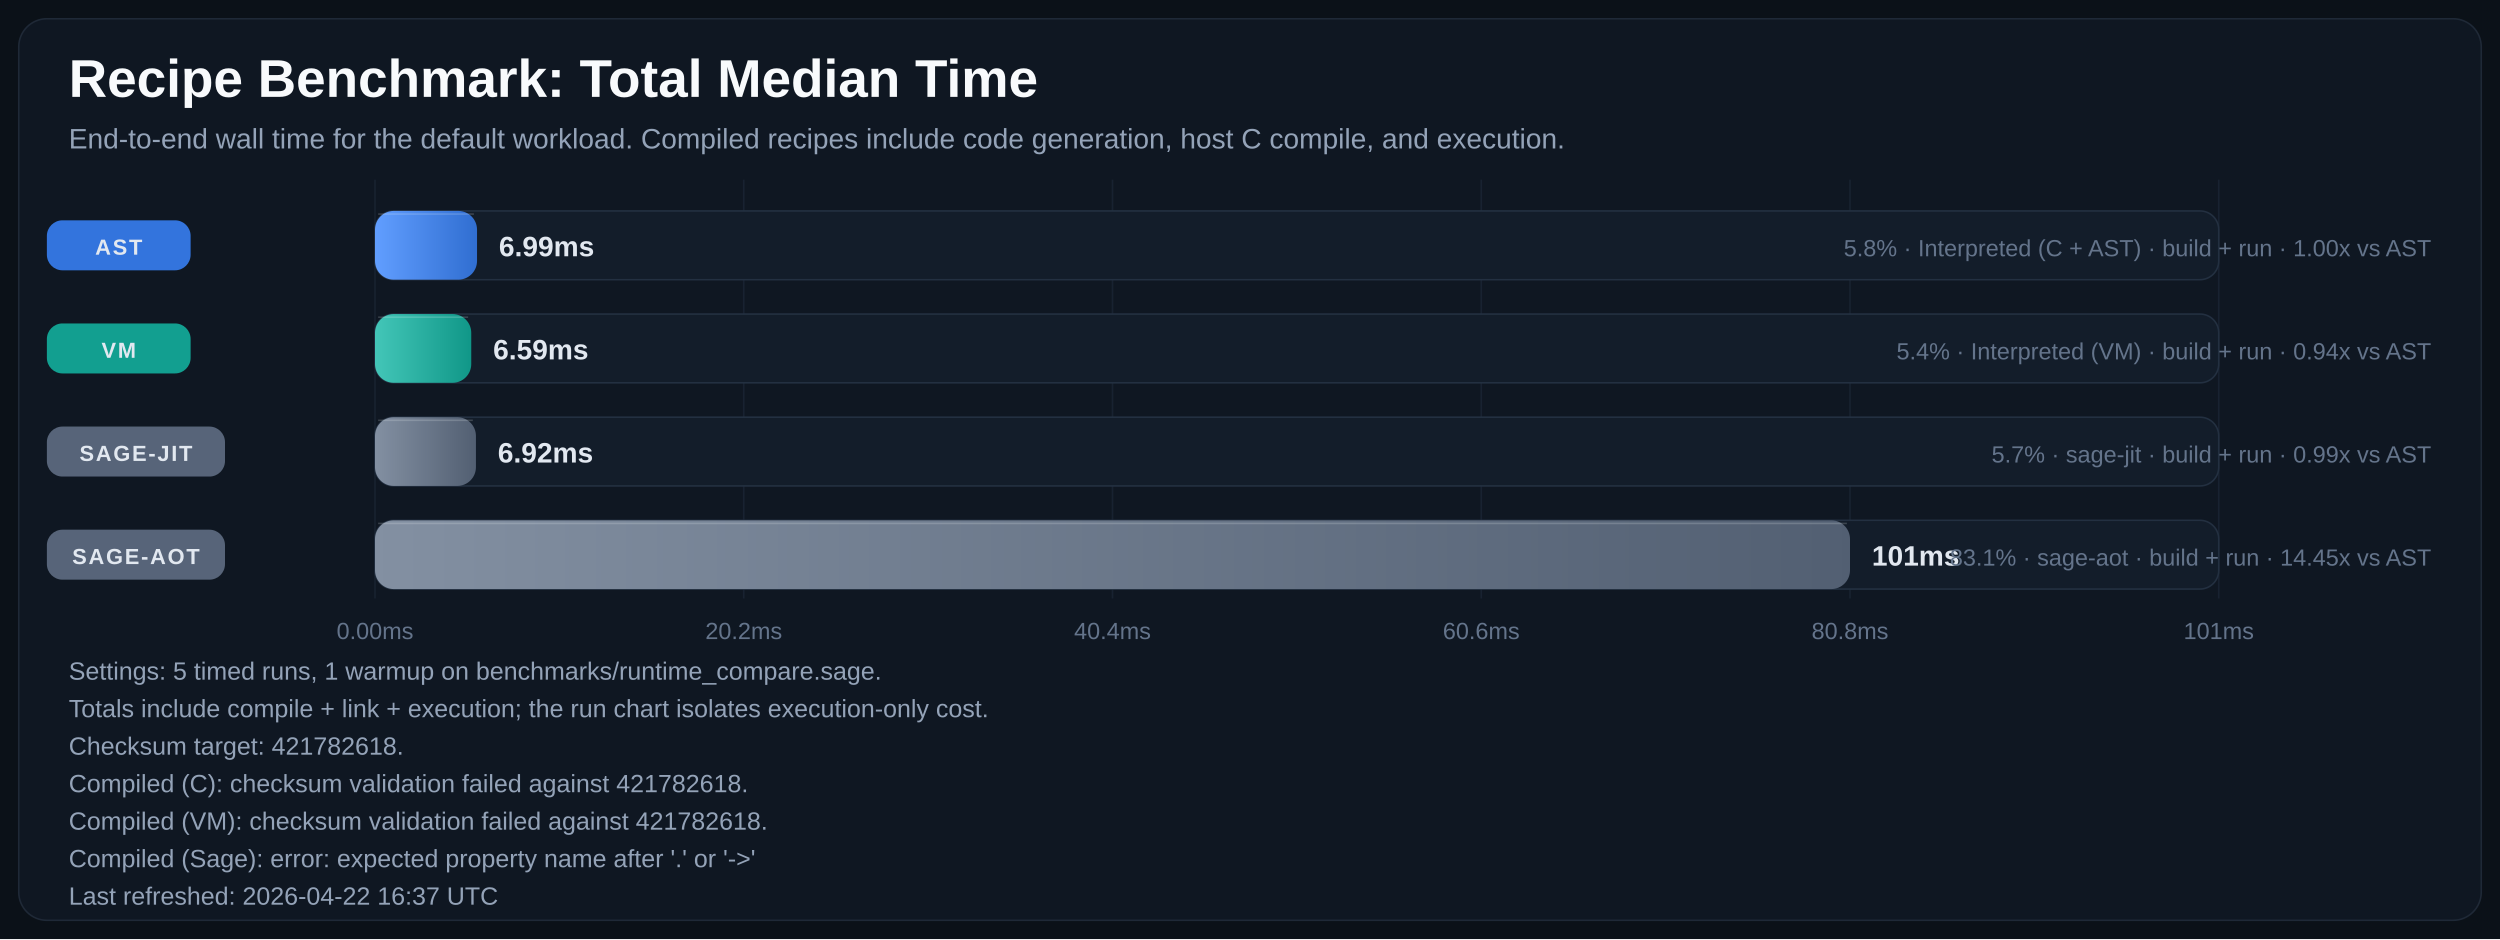
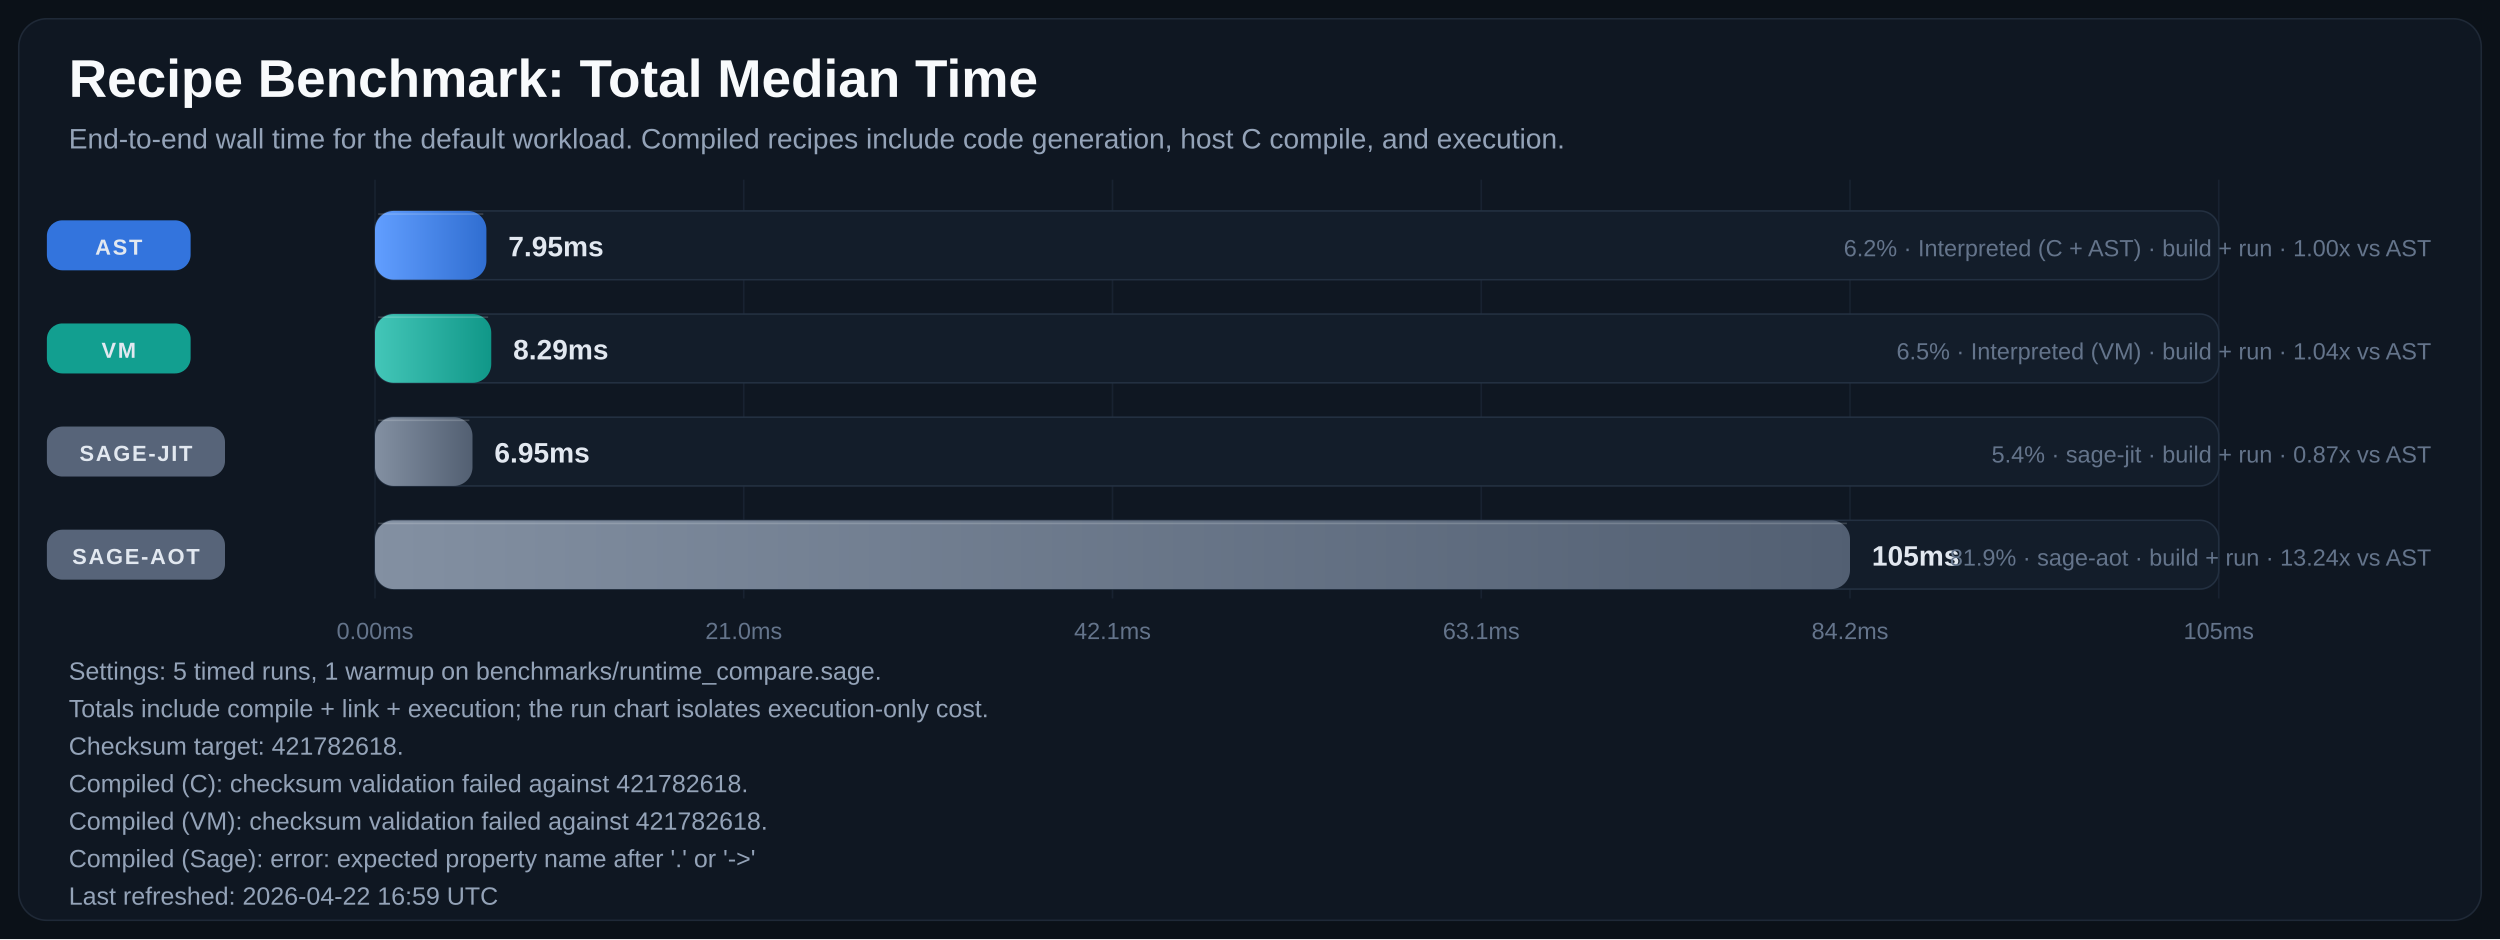
<svg xmlns="http://www.w3.org/2000/svg" width="1600" height="601" viewBox="0 0 1600 601" role="img" aria-labelledby="title desc">
  <defs>
    <linearGradient id="bar-gradient-0" x1="0%" y1="0%" x2="100%" y2="0%">
      <stop offset="0%" stop-color="#619EFF" />
      <stop offset="100%" stop-color="#306ED1" />
    </linearGradient>
    <linearGradient id="bar-gradient-1" x1="0%" y1="0%" x2="100%" y2="0%">
      <stop offset="0%" stop-color="#43C6B8" />
      <stop offset="100%" stop-color="#109788" />
    </linearGradient>
    <linearGradient id="bar-gradient-2" x1="0%" y1="0%" x2="100%" y2="0%">
      <stop offset="0%" stop-color="#8390A2" />
      <stop offset="100%" stop-color="#525F72" />
    </linearGradient>
    <linearGradient id="bar-gradient-3" x1="0%" y1="0%" x2="100%" y2="0%">
      <stop offset="0%" stop-color="#8390A2" />
      <stop offset="100%" stop-color="#525F72" />
    </linearGradient>
  </defs>
  <rect width="100%" height="100%" fill="#0B1118" />
  <rect x="12" y="12" width="1576" height="577" rx="18" fill="#0F1722" stroke="#1F2937" />
  <text x="44" y="62" fill="#F8FAFC" font-size="34" font-family="Segoe UI, Arial, sans-serif" font-weight="700">Recipe Benchmark: Total Median Time</text>
  <text x="44" y="95" fill="#94A3B8" font-size="18" font-family="Segoe UI, Arial, sans-serif">End-to-end wall time for the default workload. Compiled recipes include code generation, host C compile, and execution.</text>
  <line x1="240.0" y1="115" x2="240.0" y2="383" stroke="#182231" stroke-width="1" />
  <text x="240.0" y="409" text-anchor="middle" fill="#64748B" font-size="15" font-family="Segoe UI, Arial, sans-serif">0.00ms</text>
  <line x1="476.0" y1="115" x2="476.0" y2="383" stroke="#182231" stroke-width="1" />
-   <text x="476.0" y="409" text-anchor="middle" fill="#64748B" font-size="15" font-family="Segoe UI, Arial, sans-serif">20.2ms</text>
+   <text x="476.0" y="409" text-anchor="middle" fill="#64748B" font-size="15" font-family="Segoe UI, Arial, sans-serif">21.0ms</text>
  <line x1="712.0" y1="115" x2="712.0" y2="383" stroke="#182231" stroke-width="1" />
-   <text x="712.0" y="409" text-anchor="middle" fill="#64748B" font-size="15" font-family="Segoe UI, Arial, sans-serif">40.4ms</text>
+   <text x="712.0" y="409" text-anchor="middle" fill="#64748B" font-size="15" font-family="Segoe UI, Arial, sans-serif">42.1ms</text>
  <line x1="948.0" y1="115" x2="948.0" y2="383" stroke="#182231" stroke-width="1" />
-   <text x="948.0" y="409" text-anchor="middle" fill="#64748B" font-size="15" font-family="Segoe UI, Arial, sans-serif">60.6ms</text>
+   <text x="948.0" y="409" text-anchor="middle" fill="#64748B" font-size="15" font-family="Segoe UI, Arial, sans-serif">63.1ms</text>
  <line x1="1184.0" y1="115" x2="1184.0" y2="383" stroke="#182231" stroke-width="1" />
-   <text x="1184.0" y="409" text-anchor="middle" fill="#64748B" font-size="15" font-family="Segoe UI, Arial, sans-serif">80.8ms</text>
+   <text x="1184.0" y="409" text-anchor="middle" fill="#64748B" font-size="15" font-family="Segoe UI, Arial, sans-serif">84.2ms</text>
  <line x1="1420.0" y1="115" x2="1420.0" y2="383" stroke="#182231" stroke-width="1" />
-   <text x="1420.0" y="409" text-anchor="middle" fill="#64748B" font-size="15" font-family="Segoe UI, Arial, sans-serif">101ms</text>
+   <text x="1420.0" y="409" text-anchor="middle" fill="#64748B" font-size="15" font-family="Segoe UI, Arial, sans-serif">105ms</text>
  <rect x="30" y="141.0" width="92" height="32" rx="10" fill="#3479E6" opacity="0.95" />
  <text x="76.0" y="163.0" text-anchor="middle" fill="#E2E8F0" font-size="14" font-family="Segoe UI, Arial, sans-serif" font-weight="700" letter-spacing="1.1">AST</text>
  <rect x="240" y="135" width="1180" height="44" rx="12" fill="#131D2A" stroke="#233041" />
-   <rect x="240" y="135" width="65.3" height="44" rx="12" fill="url(#bar-gradient-0)" />
-   <line x1="242.0" y1="137.0" x2="303.3" y2="137.0" stroke="#F8FAFC" stroke-opacity="0.18" />
-   <text x="319.3" y="164.0" text-anchor="start" fill="#E2E8F0" font-size="18" font-family="Segoe UI, Arial, sans-serif" font-weight="700">6.99ms</text>
-   <text x="1556" y="164.0" text-anchor="end" fill="#64748B" font-size="15" font-family="Segoe UI, Arial, sans-serif">5.8% · Interpreted (C + AST) · build + run · 1.00x vs AST</text>
+   <rect x="240" y="135" width="71.3" height="44" rx="12" fill="url(#bar-gradient-0)" />
+   <line x1="242.0" y1="137.0" x2="309.3" y2="137.0" stroke="#F8FAFC" stroke-opacity="0.18" />
+   <text x="325.3" y="164.0" text-anchor="start" fill="#E2E8F0" font-size="18" font-family="Segoe UI, Arial, sans-serif" font-weight="700">7.95ms</text>
+   <text x="1556" y="164.0" text-anchor="end" fill="#64748B" font-size="15" font-family="Segoe UI, Arial, sans-serif">6.2% · Interpreted (C + AST) · build + run · 1.00x vs AST</text>
  <rect x="30" y="207.0" width="92" height="32" rx="10" fill="#12A695" opacity="0.95" />
  <text x="76.0" y="229.0" text-anchor="middle" fill="#E2E8F0" font-size="14" font-family="Segoe UI, Arial, sans-serif" font-weight="700" letter-spacing="1.1">VM</text>
  <rect x="240" y="201" width="1180" height="44" rx="12" fill="#131D2A" stroke="#233041" />
-   <rect x="240" y="201" width="61.6" height="44" rx="12" fill="url(#bar-gradient-1)" />
-   <line x1="242.0" y1="203.0" x2="299.6" y2="203.0" stroke="#F8FAFC" stroke-opacity="0.18" />
-   <text x="315.6" y="230.0" text-anchor="start" fill="#E2E8F0" font-size="18" font-family="Segoe UI, Arial, sans-serif" font-weight="700">6.59ms</text>
-   <text x="1556" y="230.0" text-anchor="end" fill="#64748B" font-size="15" font-family="Segoe UI, Arial, sans-serif">5.4% · Interpreted (VM) · build + run · 0.94x vs AST</text>
+   <rect x="240" y="201" width="74.4" height="44" rx="12" fill="url(#bar-gradient-1)" />
+   <line x1="242.0" y1="203.0" x2="312.4" y2="203.0" stroke="#F8FAFC" stroke-opacity="0.18" />
+   <text x="328.4" y="230.0" text-anchor="start" fill="#E2E8F0" font-size="18" font-family="Segoe UI, Arial, sans-serif" font-weight="700">8.29ms</text>
+   <text x="1556" y="230.0" text-anchor="end" fill="#64748B" font-size="15" font-family="Segoe UI, Arial, sans-serif">6.5% · Interpreted (VM) · build + run · 1.04x vs AST</text>
  <rect x="30" y="273.0" width="114" height="32" rx="10" fill="#5A687D" opacity="0.95" />
  <text x="87.0" y="295.0" text-anchor="middle" fill="#E2E8F0" font-size="14" font-family="Segoe UI, Arial, sans-serif" font-weight="700" letter-spacing="1.1">SAGE-JIT</text>
  <rect x="240" y="267" width="1180" height="44" rx="12" fill="#131D2A" stroke="#233041" />
-   <rect x="240" y="267" width="64.6" height="44" rx="12" fill="url(#bar-gradient-2)" />
-   <line x1="242.0" y1="269.0" x2="302.6" y2="269.0" stroke="#F8FAFC" stroke-opacity="0.18" />
-   <text x="318.6" y="296.0" text-anchor="start" fill="#E2E8F0" font-size="18" font-family="Segoe UI, Arial, sans-serif" font-weight="700">6.92ms</text>
-   <text x="1556" y="296.0" text-anchor="end" fill="#64748B" font-size="15" font-family="Segoe UI, Arial, sans-serif">5.7% · sage-jit · build + run · 0.99x vs AST</text>
+   <rect x="240" y="267" width="62.4" height="44" rx="12" fill="url(#bar-gradient-2)" />
+   <line x1="242.0" y1="269.0" x2="300.4" y2="269.0" stroke="#F8FAFC" stroke-opacity="0.18" />
+   <text x="316.4" y="296.0" text-anchor="start" fill="#E2E8F0" font-size="18" font-family="Segoe UI, Arial, sans-serif" font-weight="700">6.95ms</text>
+   <text x="1556" y="296.0" text-anchor="end" fill="#64748B" font-size="15" font-family="Segoe UI, Arial, sans-serif">5.4% · sage-jit · build + run · 0.87x vs AST</text>
  <rect x="30" y="339.0" width="114" height="32" rx="10" fill="#5A687D" opacity="0.95" />
  <text x="87.0" y="361.0" text-anchor="middle" fill="#E2E8F0" font-size="14" font-family="Segoe UI, Arial, sans-serif" font-weight="700" letter-spacing="1.1">SAGE-AOT</text>
  <rect x="240" y="333" width="1180" height="44" rx="12" fill="#131D2A" stroke="#233041" />
  <rect x="240" y="333" width="944.0" height="44" rx="12" fill="url(#bar-gradient-3)" />
  <line x1="242.0" y1="335.0" x2="1182.0" y2="335.0" stroke="#F8FAFC" stroke-opacity="0.18" />
-   <text x="1198.0" y="362.0" text-anchor="start" fill="#E2E8F0" font-size="18" font-family="Segoe UI, Arial, sans-serif" font-weight="700">101ms</text>
-   <text x="1556" y="362.0" text-anchor="end" fill="#64748B" font-size="15" font-family="Segoe UI, Arial, sans-serif">83.1% · sage-aot · build + run · 14.45x vs AST</text>
+   <text x="1198.0" y="362.0" text-anchor="start" fill="#E2E8F0" font-size="18" font-family="Segoe UI, Arial, sans-serif" font-weight="700">105ms</text>
+   <text x="1556" y="362.0" text-anchor="end" fill="#64748B" font-size="15" font-family="Segoe UI, Arial, sans-serif">81.9% · sage-aot · build + run · 13.24x vs AST</text>
  <text x="44" y="435" fill="#94A3B8" font-size="16" font-family="Segoe UI, Arial, sans-serif">Settings: 5 timed runs, 1 warmup on benchmarks/runtime_compare.sage.</text>
  <text x="44" y="459" fill="#94A3B8" font-size="16" font-family="Segoe UI, Arial, sans-serif">Totals include compile + link + execution; the run chart isolates execution-only cost.</text>
  <text x="44" y="483" fill="#94A3B8" font-size="16" font-family="Segoe UI, Arial, sans-serif">Checksum target: 421782618.</text>
  <text x="44" y="507" fill="#94A3B8" font-size="16" font-family="Segoe UI, Arial, sans-serif">Compiled (C): checksum validation failed against 421782618.</text>
  <text x="44" y="531" fill="#94A3B8" font-size="16" font-family="Segoe UI, Arial, sans-serif">Compiled (VM): checksum validation failed against 421782618.</text>
  <text x="44" y="555" fill="#94A3B8" font-size="16" font-family="Segoe UI, Arial, sans-serif">Compiled (Sage): error: expected property name after '.' or '-&gt;'</text>
-   <text x="44" y="579" fill="#94A3B8" font-size="16" font-family="Segoe UI, Arial, sans-serif">Last refreshed: 2026-04-22 16:37 UTC</text>
+   <text x="44" y="579" fill="#94A3B8" font-size="16" font-family="Segoe UI, Arial, sans-serif">Last refreshed: 2026-04-22 16:59 UTC</text>
</svg>
